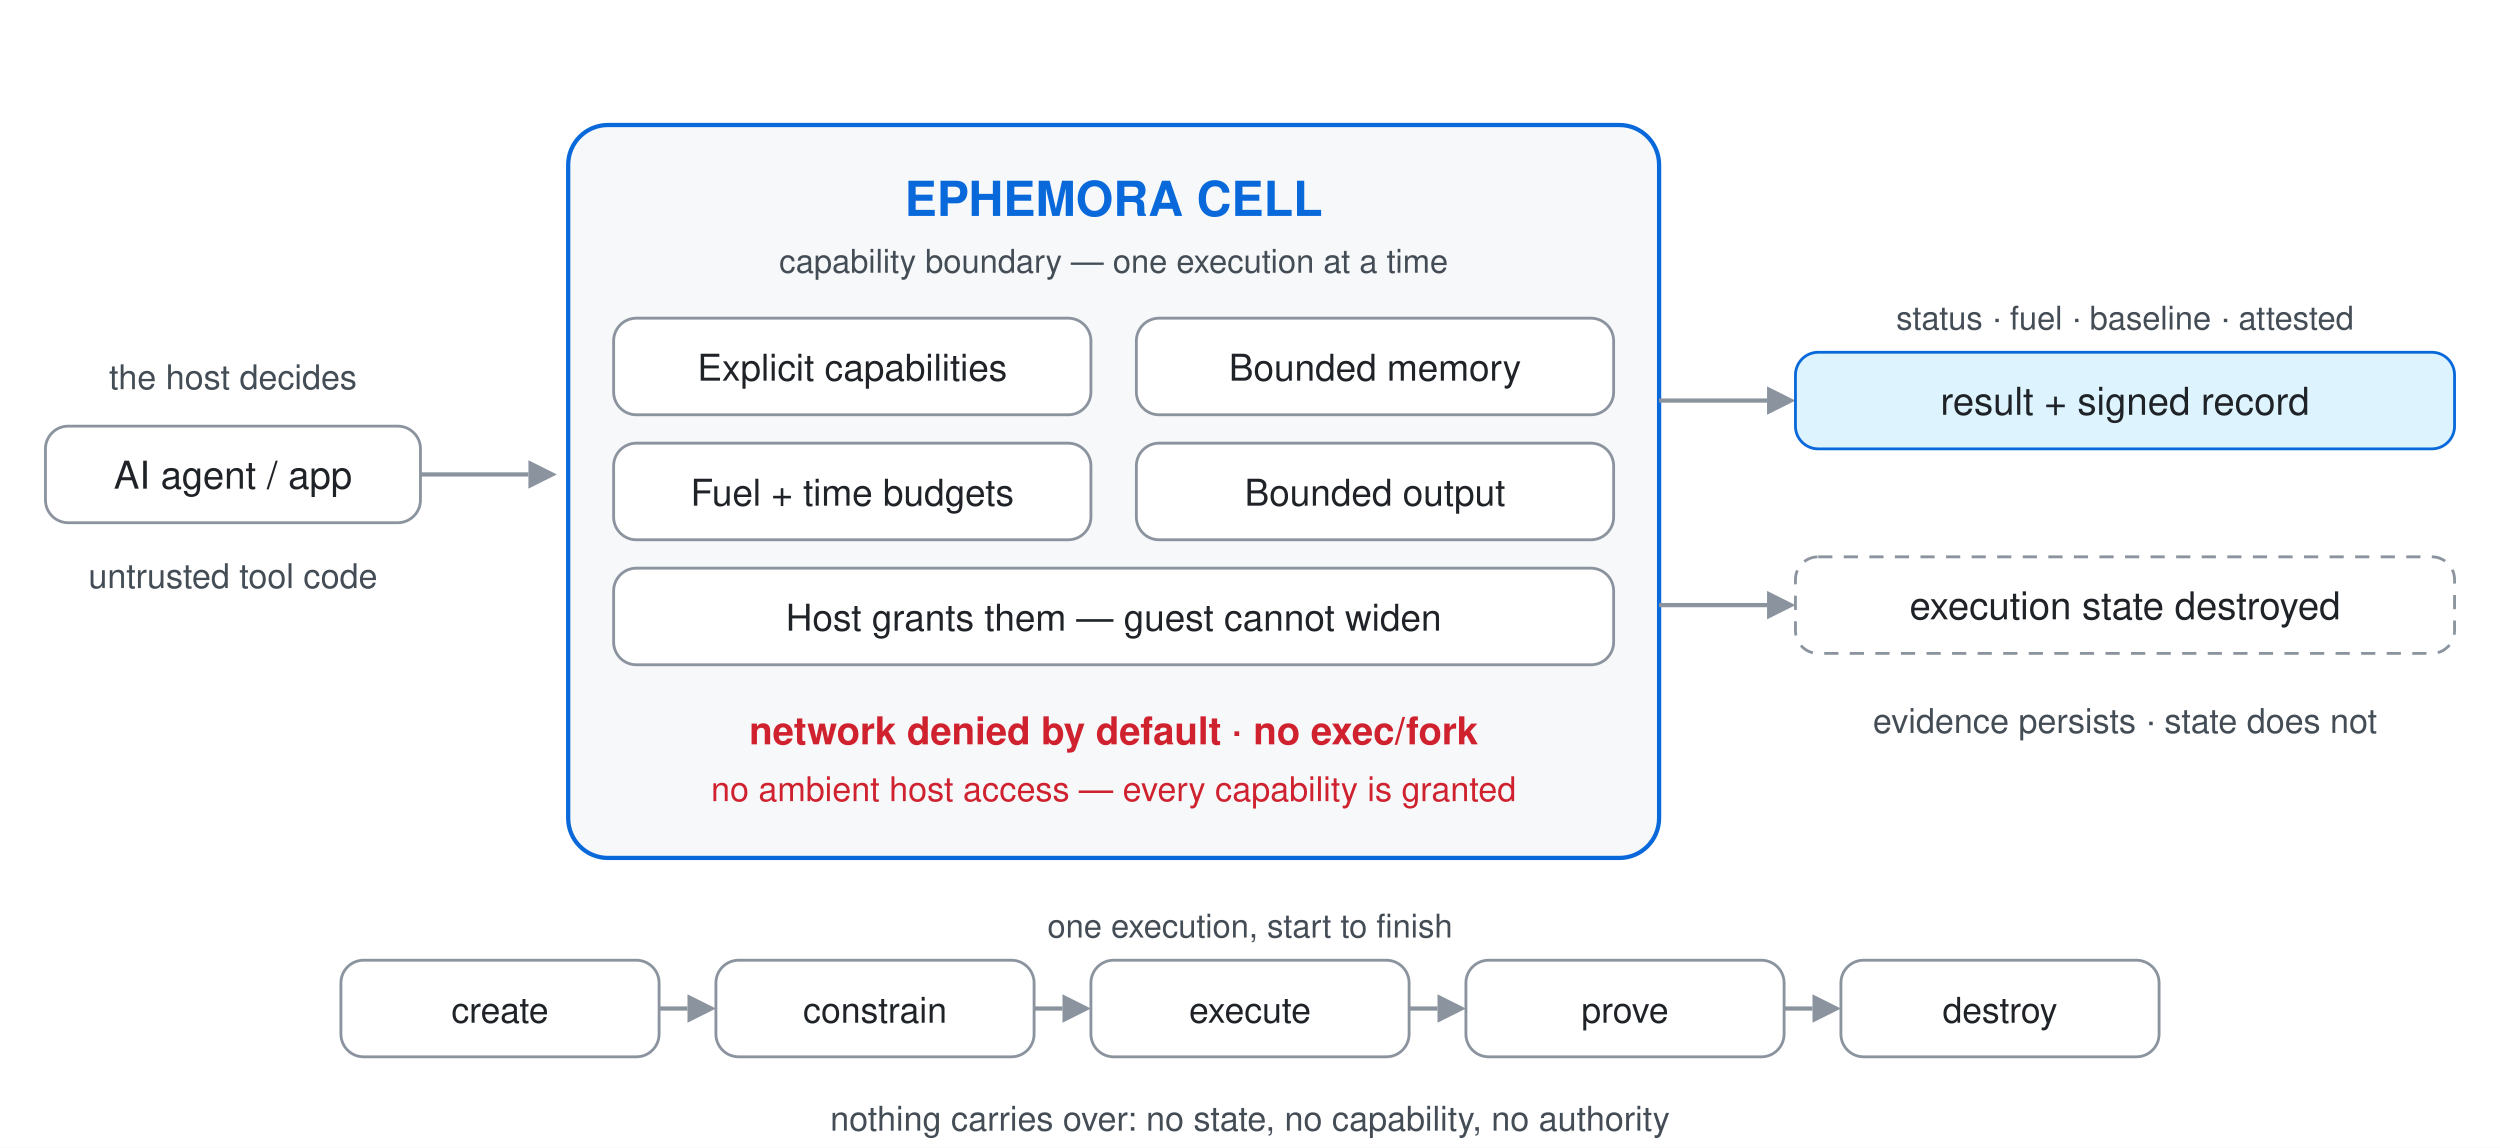
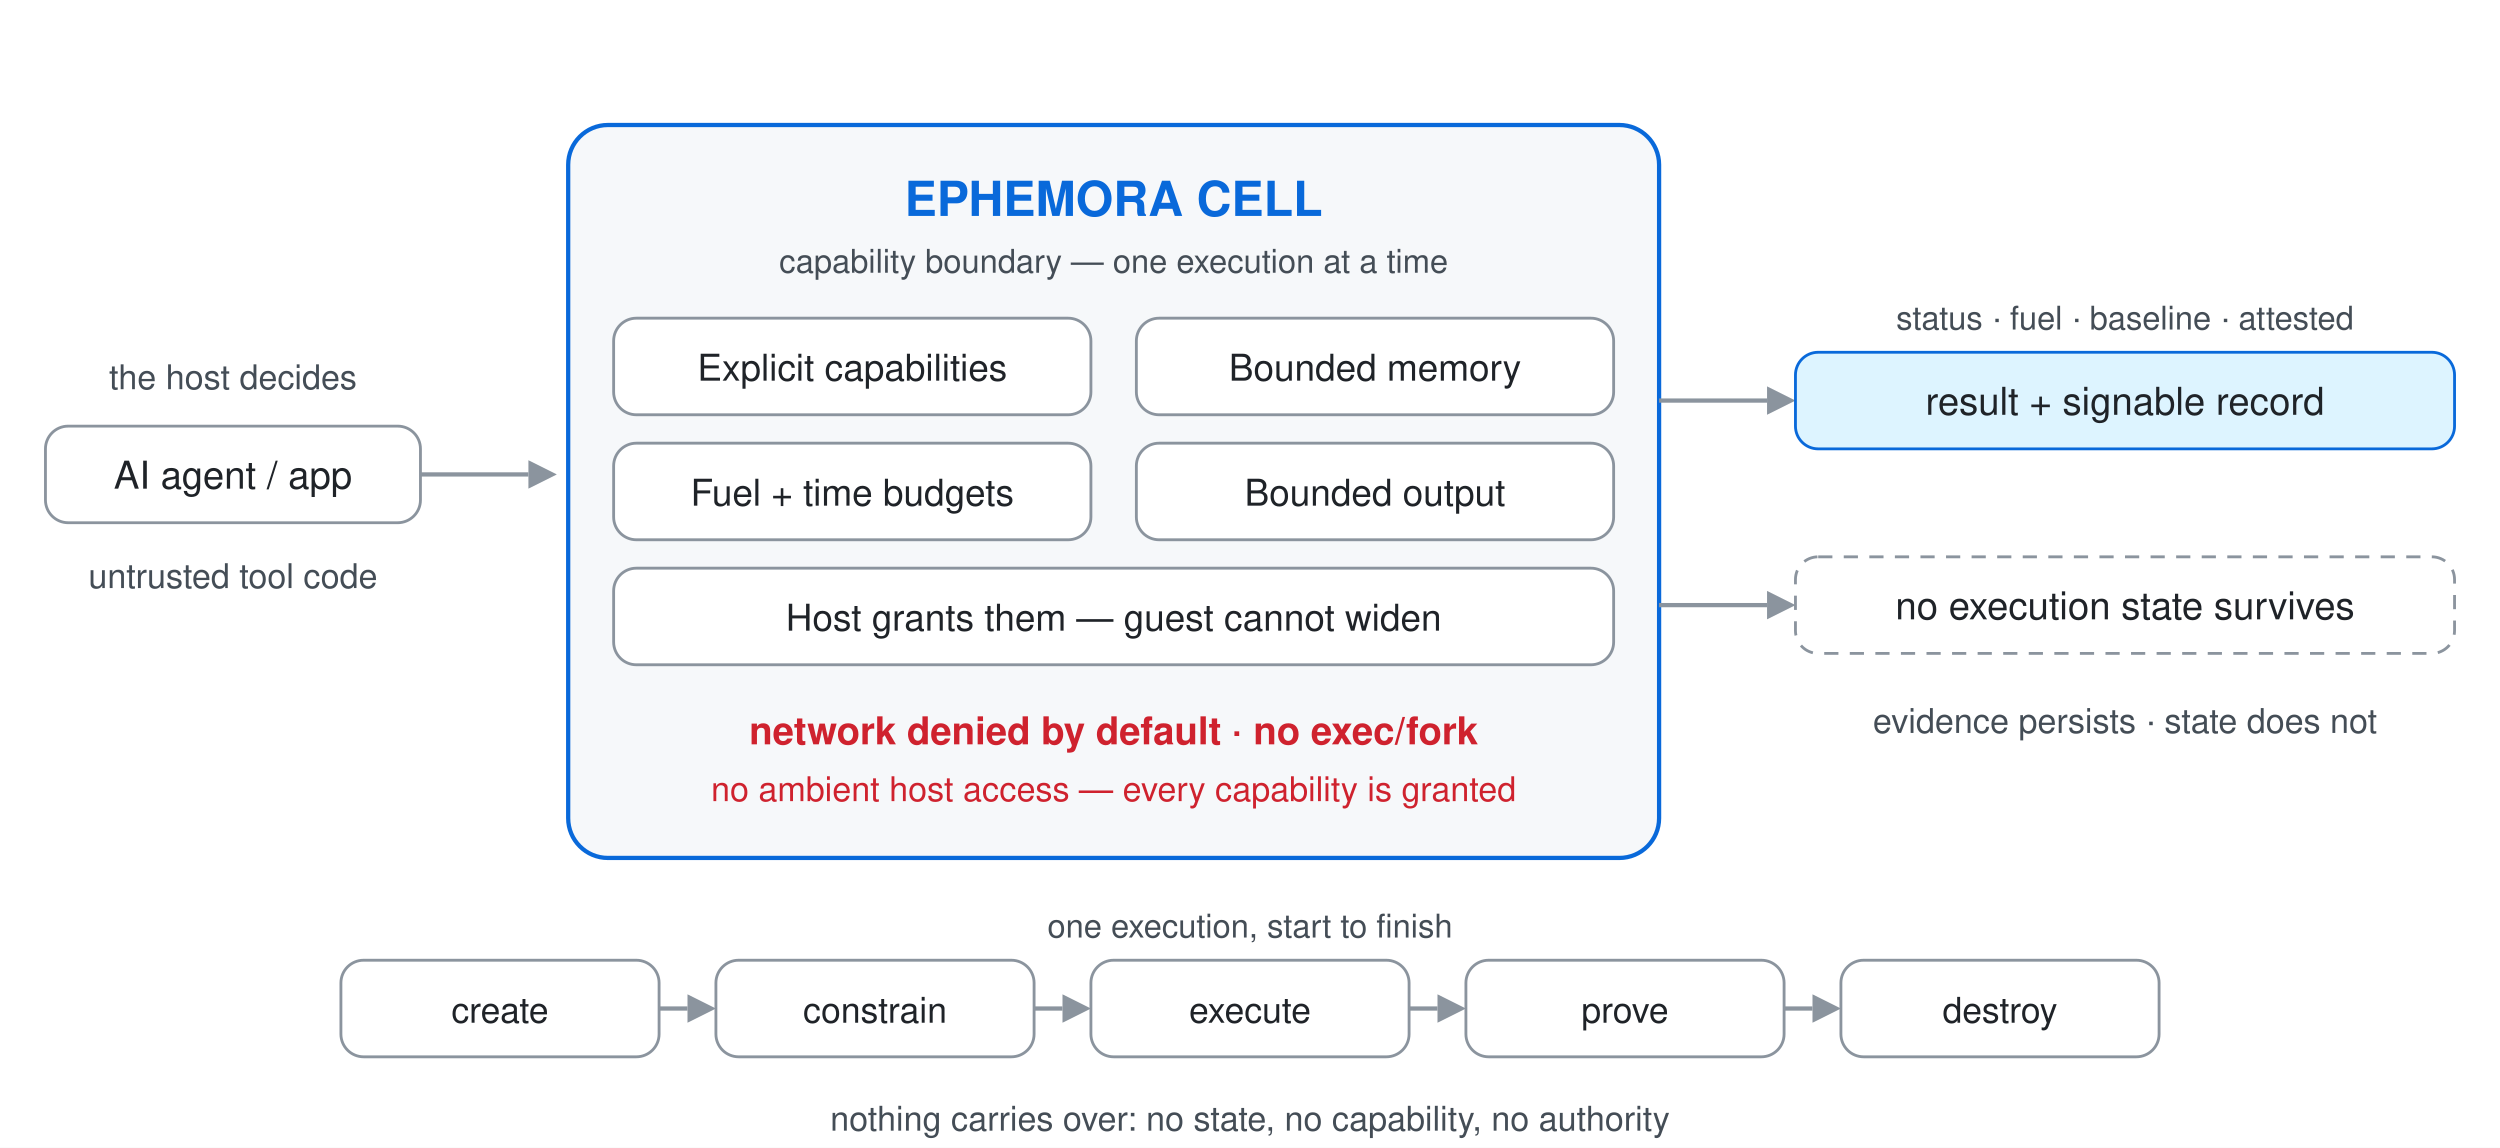
- <svg xmlns="http://www.w3.org/2000/svg" width="880" height="404" viewBox="0 0 880 404" role="img" aria-label="One execution lifecycle: an agent hands untrusted code to the Ephemora-cell capability boundary, which grants explicit capabilities and budgets, denies network and process access by default, and returns a bounded result with a signed record while the execution state is destroyed">
+ <svg xmlns="http://www.w3.org/2000/svg" width="880" height="404" viewBox="0 0 880 404" role="img" aria-label="One execution lifecycle: an agent hands untrusted code to the Ephemora-cell capability boundary, which grants explicit capabilities and budgets, denies network and process access by default, and returns a bounded result with a record that can be signed — the evidence persists, no execution state survives into the next run">
  <rect width="880" height="404" fill="#ffffff" />
  <rect x="16" y="150" width="132" height="34" rx="8" fill="#ffffff" stroke="#8b949e" />
  <text x="82.0" y="172" text-anchor="middle" font-size="13.5" fill="#1f2328" font-family="-apple-system,Segoe UI,Helvetica,Arial,sans-serif">AI agent / app</text>
  <text x="82" y="207" text-anchor="middle" font-size="12" fill="#444d56" font-family="-apple-system,Segoe UI,Helvetica,Arial,sans-serif">untrusted tool code</text>
  <text x="82" y="137" text-anchor="middle" font-size="12" fill="#444d56" font-family="-apple-system,Segoe UI,Helvetica,Arial,sans-serif">the host decides</text>
  <line x1="148" y1="167" x2="186" y2="167" stroke="#8b949e" stroke-width="1.5" />
  <polygon points="186,162 196,167 186,172" fill="#8b949e" />
  <rect x="200" y="44" width="384" height="258" rx="14" fill="#f6f8fa" stroke="#0969da" stroke-width="1.5" />
  <text x="392" y="76" text-anchor="middle" font-size="17" font-weight="600" fill="#0969da" font-family="-apple-system,Segoe UI,Helvetica,Arial,sans-serif">EPHEMORA CELL</text>
  <text x="392" y="96" text-anchor="middle" font-size="11.5" fill="#444d56" font-family="-apple-system,Segoe UI,Helvetica,Arial,sans-serif">capability boundary — one execution at a time</text>
  <rect x="216" y="112" width="168" height="34" rx="8" fill="#ffffff" stroke="#8b949e" />
  <text x="300.0" y="134" text-anchor="middle" font-size="13" fill="#1f2328" font-family="-apple-system,Segoe UI,Helvetica,Arial,sans-serif">Explicit capabilities</text>
  <rect x="400" y="112" width="168" height="34" rx="8" fill="#ffffff" stroke="#8b949e" />
  <text x="484.0" y="134" text-anchor="middle" font-size="13" fill="#1f2328" font-family="-apple-system,Segoe UI,Helvetica,Arial,sans-serif">Bounded memory</text>
  <rect x="216" y="156" width="168" height="34" rx="8" fill="#ffffff" stroke="#8b949e" />
  <text x="300.0" y="178" text-anchor="middle" font-size="13" fill="#1f2328" font-family="-apple-system,Segoe UI,Helvetica,Arial,sans-serif">Fuel + time budgets</text>
  <rect x="400" y="156" width="168" height="34" rx="8" fill="#ffffff" stroke="#8b949e" />
  <text x="484.0" y="178" text-anchor="middle" font-size="13" fill="#1f2328" font-family="-apple-system,Segoe UI,Helvetica,Arial,sans-serif">Bounded output</text>
  <rect x="216" y="200" width="352" height="34" rx="8" fill="#ffffff" stroke="#8b949e" />
  <text x="392.0" y="222" text-anchor="middle" font-size="13" fill="#1f2328" font-family="-apple-system,Segoe UI,Helvetica,Arial,sans-serif">Host grants them — guest cannot widen</text>
  <text x="392" y="262" text-anchor="middle" font-size="13.5" font-weight="700" fill="#cf222e" font-family="-apple-system,Segoe UI,Helvetica,Arial,sans-serif">network denied by default · no exec/fork</text>
  <text x="392" y="282" text-anchor="middle" font-size="12" fill="#cf222e" font-family="-apple-system,Segoe UI,Helvetica,Arial,sans-serif">no ambient host access — every capability is granted</text>
  <line x1="584" y1="141" x2="622" y2="141" stroke="#8b949e" stroke-width="1.5" />
  <polygon points="622,136 632,141 622,146" fill="#8b949e" />
  <line x1="584" y1="213" x2="622" y2="213" stroke="#8b949e" stroke-width="1.5" />
  <polygon points="622,208 632,213 622,218" fill="#8b949e" />
  <text x="748" y="116" text-anchor="middle" font-size="11.5" fill="#444d56" font-family="-apple-system,Segoe UI,Helvetica,Arial,sans-serif">status · fuel · baseline · attested</text>
  <rect x="632" y="124" width="232" height="34" rx="8" fill="#ddf4ff" stroke="#0969da" />
-   <text x="748.0" y="146" text-anchor="middle" font-size="13.5" fill="#1f2328" font-family="-apple-system,Segoe UI,Helvetica,Arial,sans-serif">result + signed record</text>
+   <text x="748.0" y="146" text-anchor="middle" font-size="13.5" fill="#1f2328" font-family="-apple-system,Segoe UI,Helvetica,Arial,sans-serif">result + signable record</text>
  <rect x="632" y="196" width="232" height="34" rx="8" fill="#ffffff" stroke="#8b949e" stroke-dasharray="5 4" />
-   <text x="748.0" y="218" text-anchor="middle" font-size="13.5" fill="#1f2328" font-family="-apple-system,Segoe UI,Helvetica,Arial,sans-serif">execution state destroyed</text>
+   <text x="748.0" y="218" text-anchor="middle" font-size="13.5" fill="#1f2328" font-family="-apple-system,Segoe UI,Helvetica,Arial,sans-serif">no execution state survives</text>
  <text x="748" y="258" text-anchor="middle" font-size="12" fill="#444d56" font-family="-apple-system,Segoe UI,Helvetica,Arial,sans-serif">evidence persists · state does not</text>
  <text x="440" y="330" text-anchor="middle" font-size="11.5" fill="#444d56" font-family="-apple-system,Segoe UI,Helvetica,Arial,sans-serif">one execution, start to finish</text>
  <rect x="120" y="338" width="112" height="34" rx="8" fill="#ffffff" stroke="#8b949e" />
  <text x="176.0" y="360" text-anchor="middle" font-size="12.5" fill="#1f2328" font-family="-apple-system,Segoe UI,Helvetica,Arial,sans-serif">create</text>
  <line x1="232" y1="355" x2="242" y2="355" stroke="#8b949e" stroke-width="1.5" />
  <polygon points="242,350 252,355 242,360" fill="#8b949e" />
  <rect x="252" y="338" width="112" height="34" rx="8" fill="#ffffff" stroke="#8b949e" />
  <text x="308.0" y="360" text-anchor="middle" font-size="12.5" fill="#1f2328" font-family="-apple-system,Segoe UI,Helvetica,Arial,sans-serif">constrain</text>
  <line x1="364" y1="355" x2="374" y2="355" stroke="#8b949e" stroke-width="1.5" />
  <polygon points="374,350 384,355 374,360" fill="#8b949e" />
  <rect x="384" y="338" width="112" height="34" rx="8" fill="#ffffff" stroke="#8b949e" />
  <text x="440.0" y="360" text-anchor="middle" font-size="12.5" fill="#1f2328" font-family="-apple-system,Segoe UI,Helvetica,Arial,sans-serif">execute</text>
  <line x1="496" y1="355" x2="506" y2="355" stroke="#8b949e" stroke-width="1.5" />
  <polygon points="506,350 516,355 506,360" fill="#8b949e" />
  <rect x="516" y="338" width="112" height="34" rx="8" fill="#ffffff" stroke="#8b949e" />
  <text x="572.0" y="360" text-anchor="middle" font-size="12.5" fill="#1f2328" font-family="-apple-system,Segoe UI,Helvetica,Arial,sans-serif">prove</text>
  <line x1="628" y1="355" x2="638" y2="355" stroke="#8b949e" stroke-width="1.5" />
  <polygon points="638,350 648,355 638,360" fill="#8b949e" />
  <rect x="648" y="338" width="112" height="34" rx="8" fill="#ffffff" stroke="#8b949e" />
  <text x="704.0" y="360" text-anchor="middle" font-size="12.5" fill="#1f2328" font-family="-apple-system,Segoe UI,Helvetica,Arial,sans-serif">destroy</text>
  <text x="440" y="398" text-anchor="middle" font-size="12" fill="#444d56" font-family="-apple-system,Segoe UI,Helvetica,Arial,sans-serif">nothing carries over: no state, no capability, no authority</text>
</svg>
